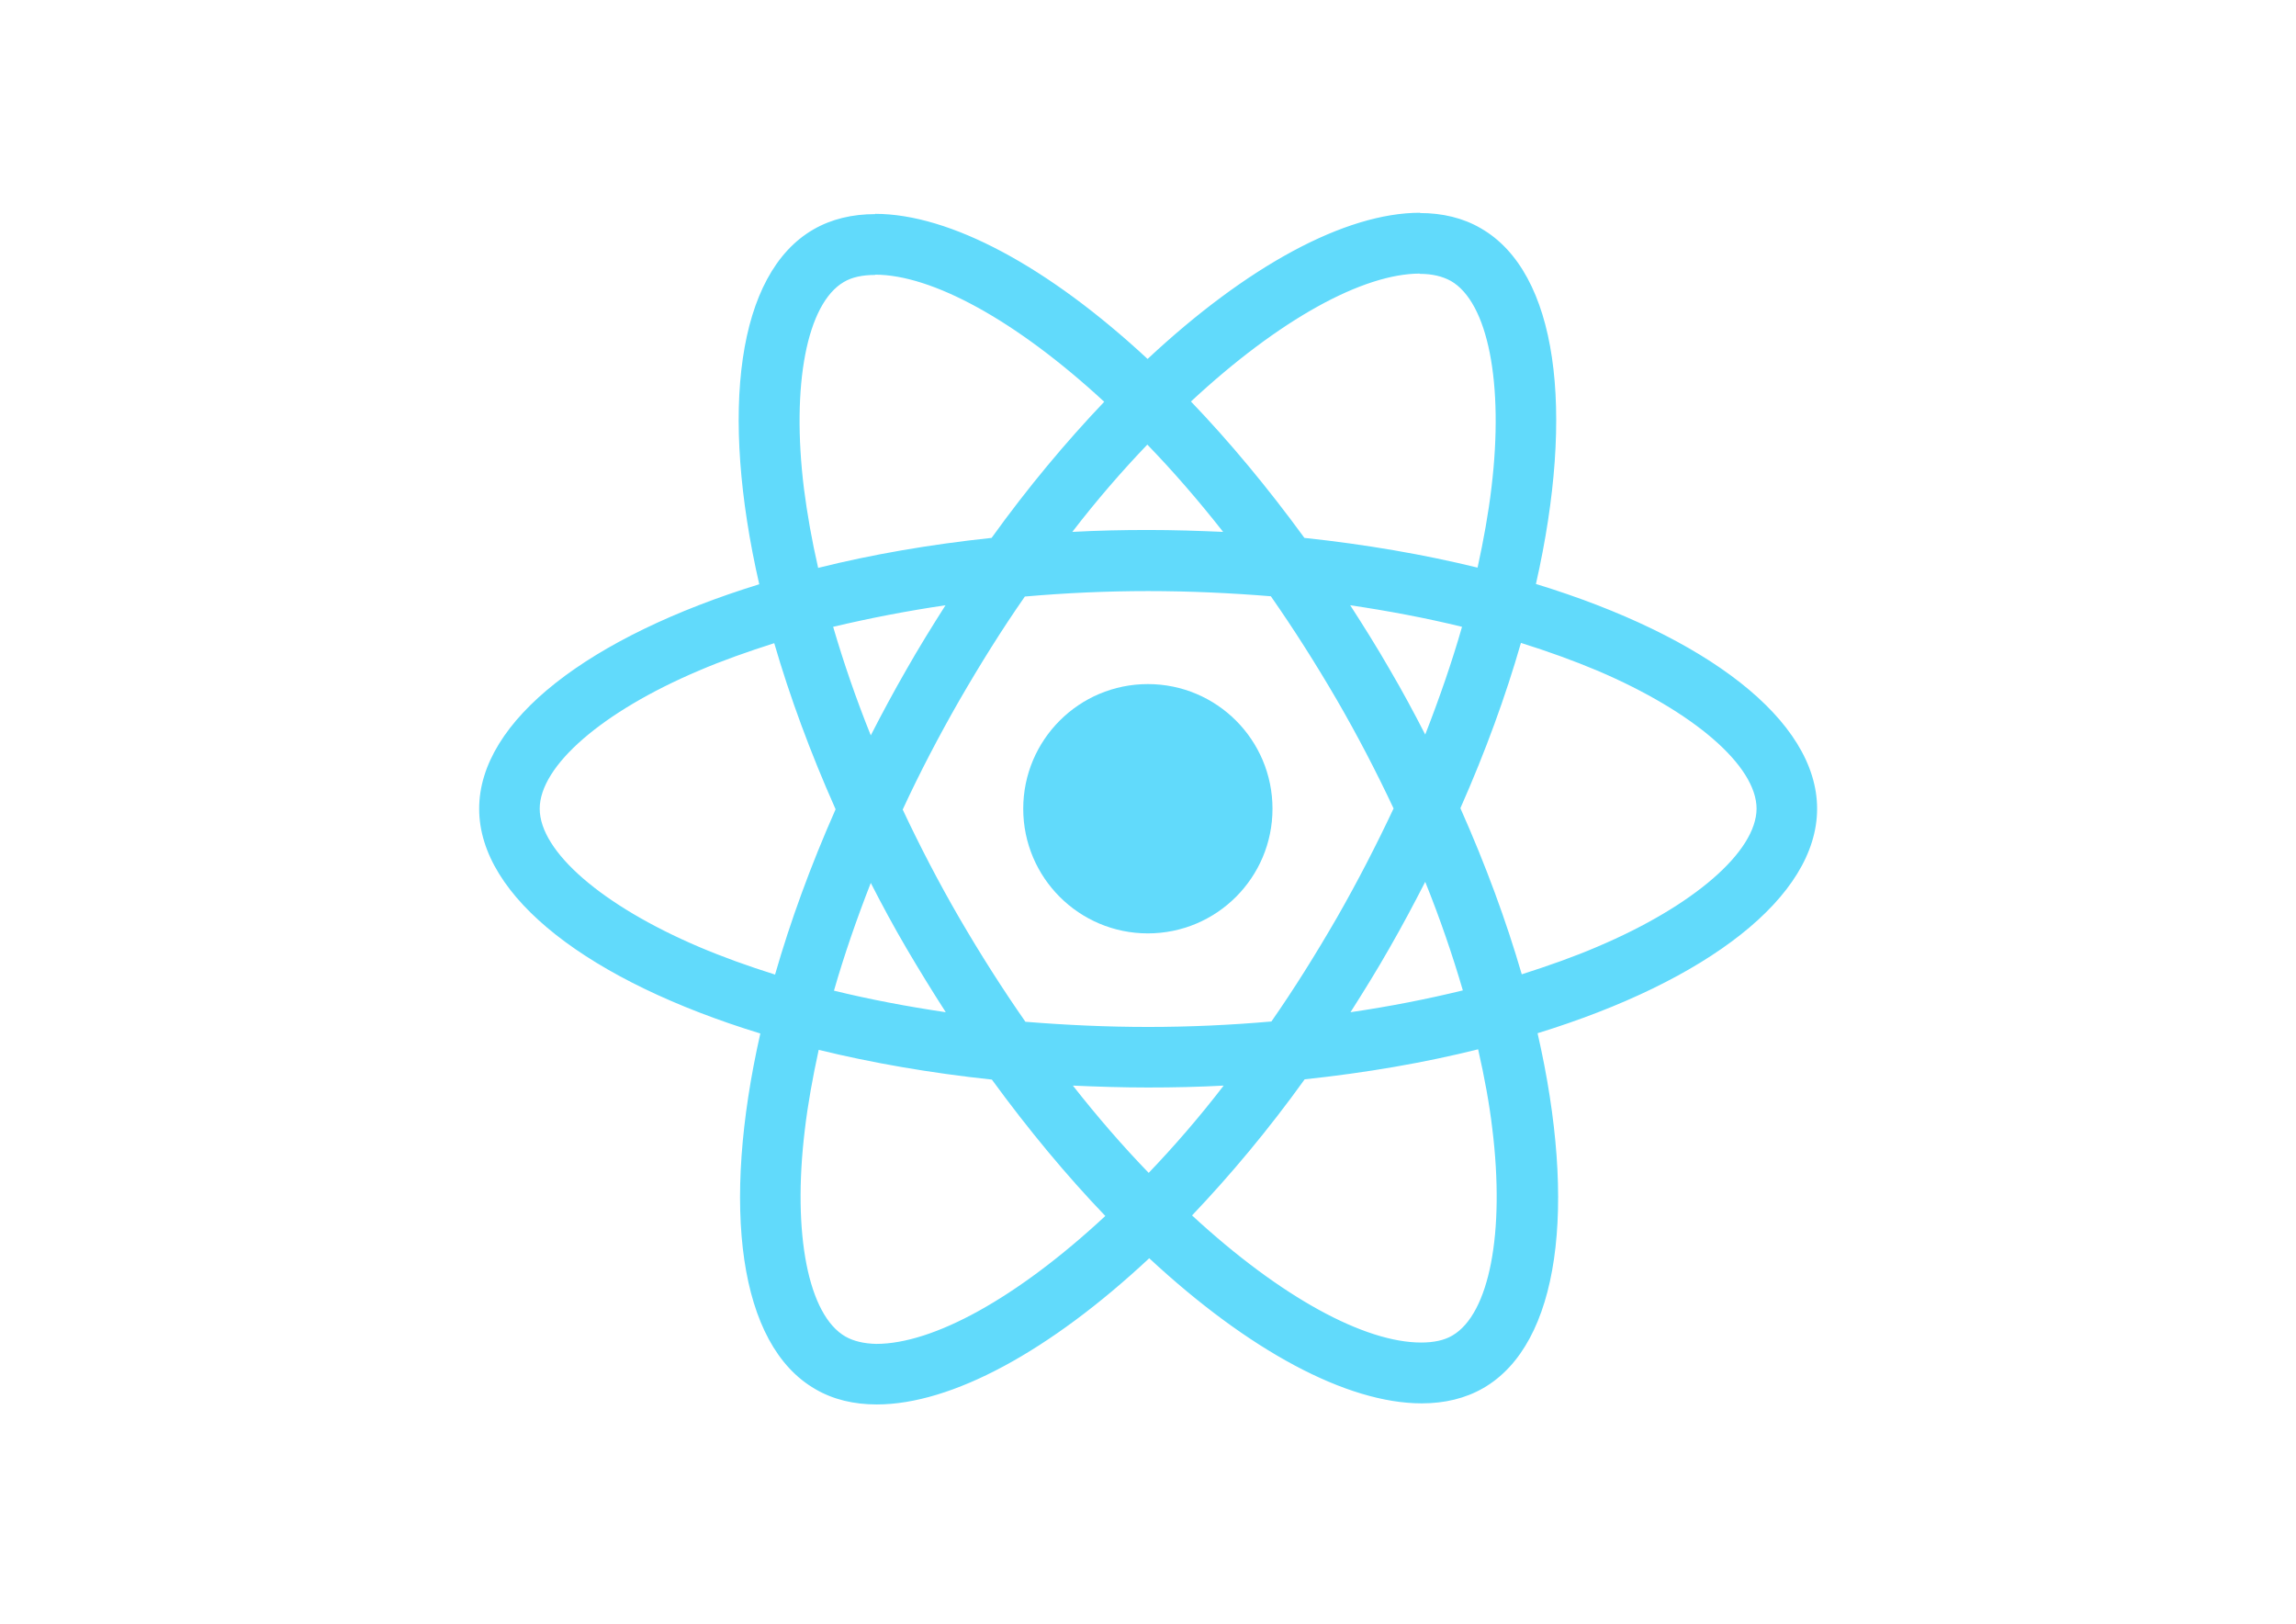
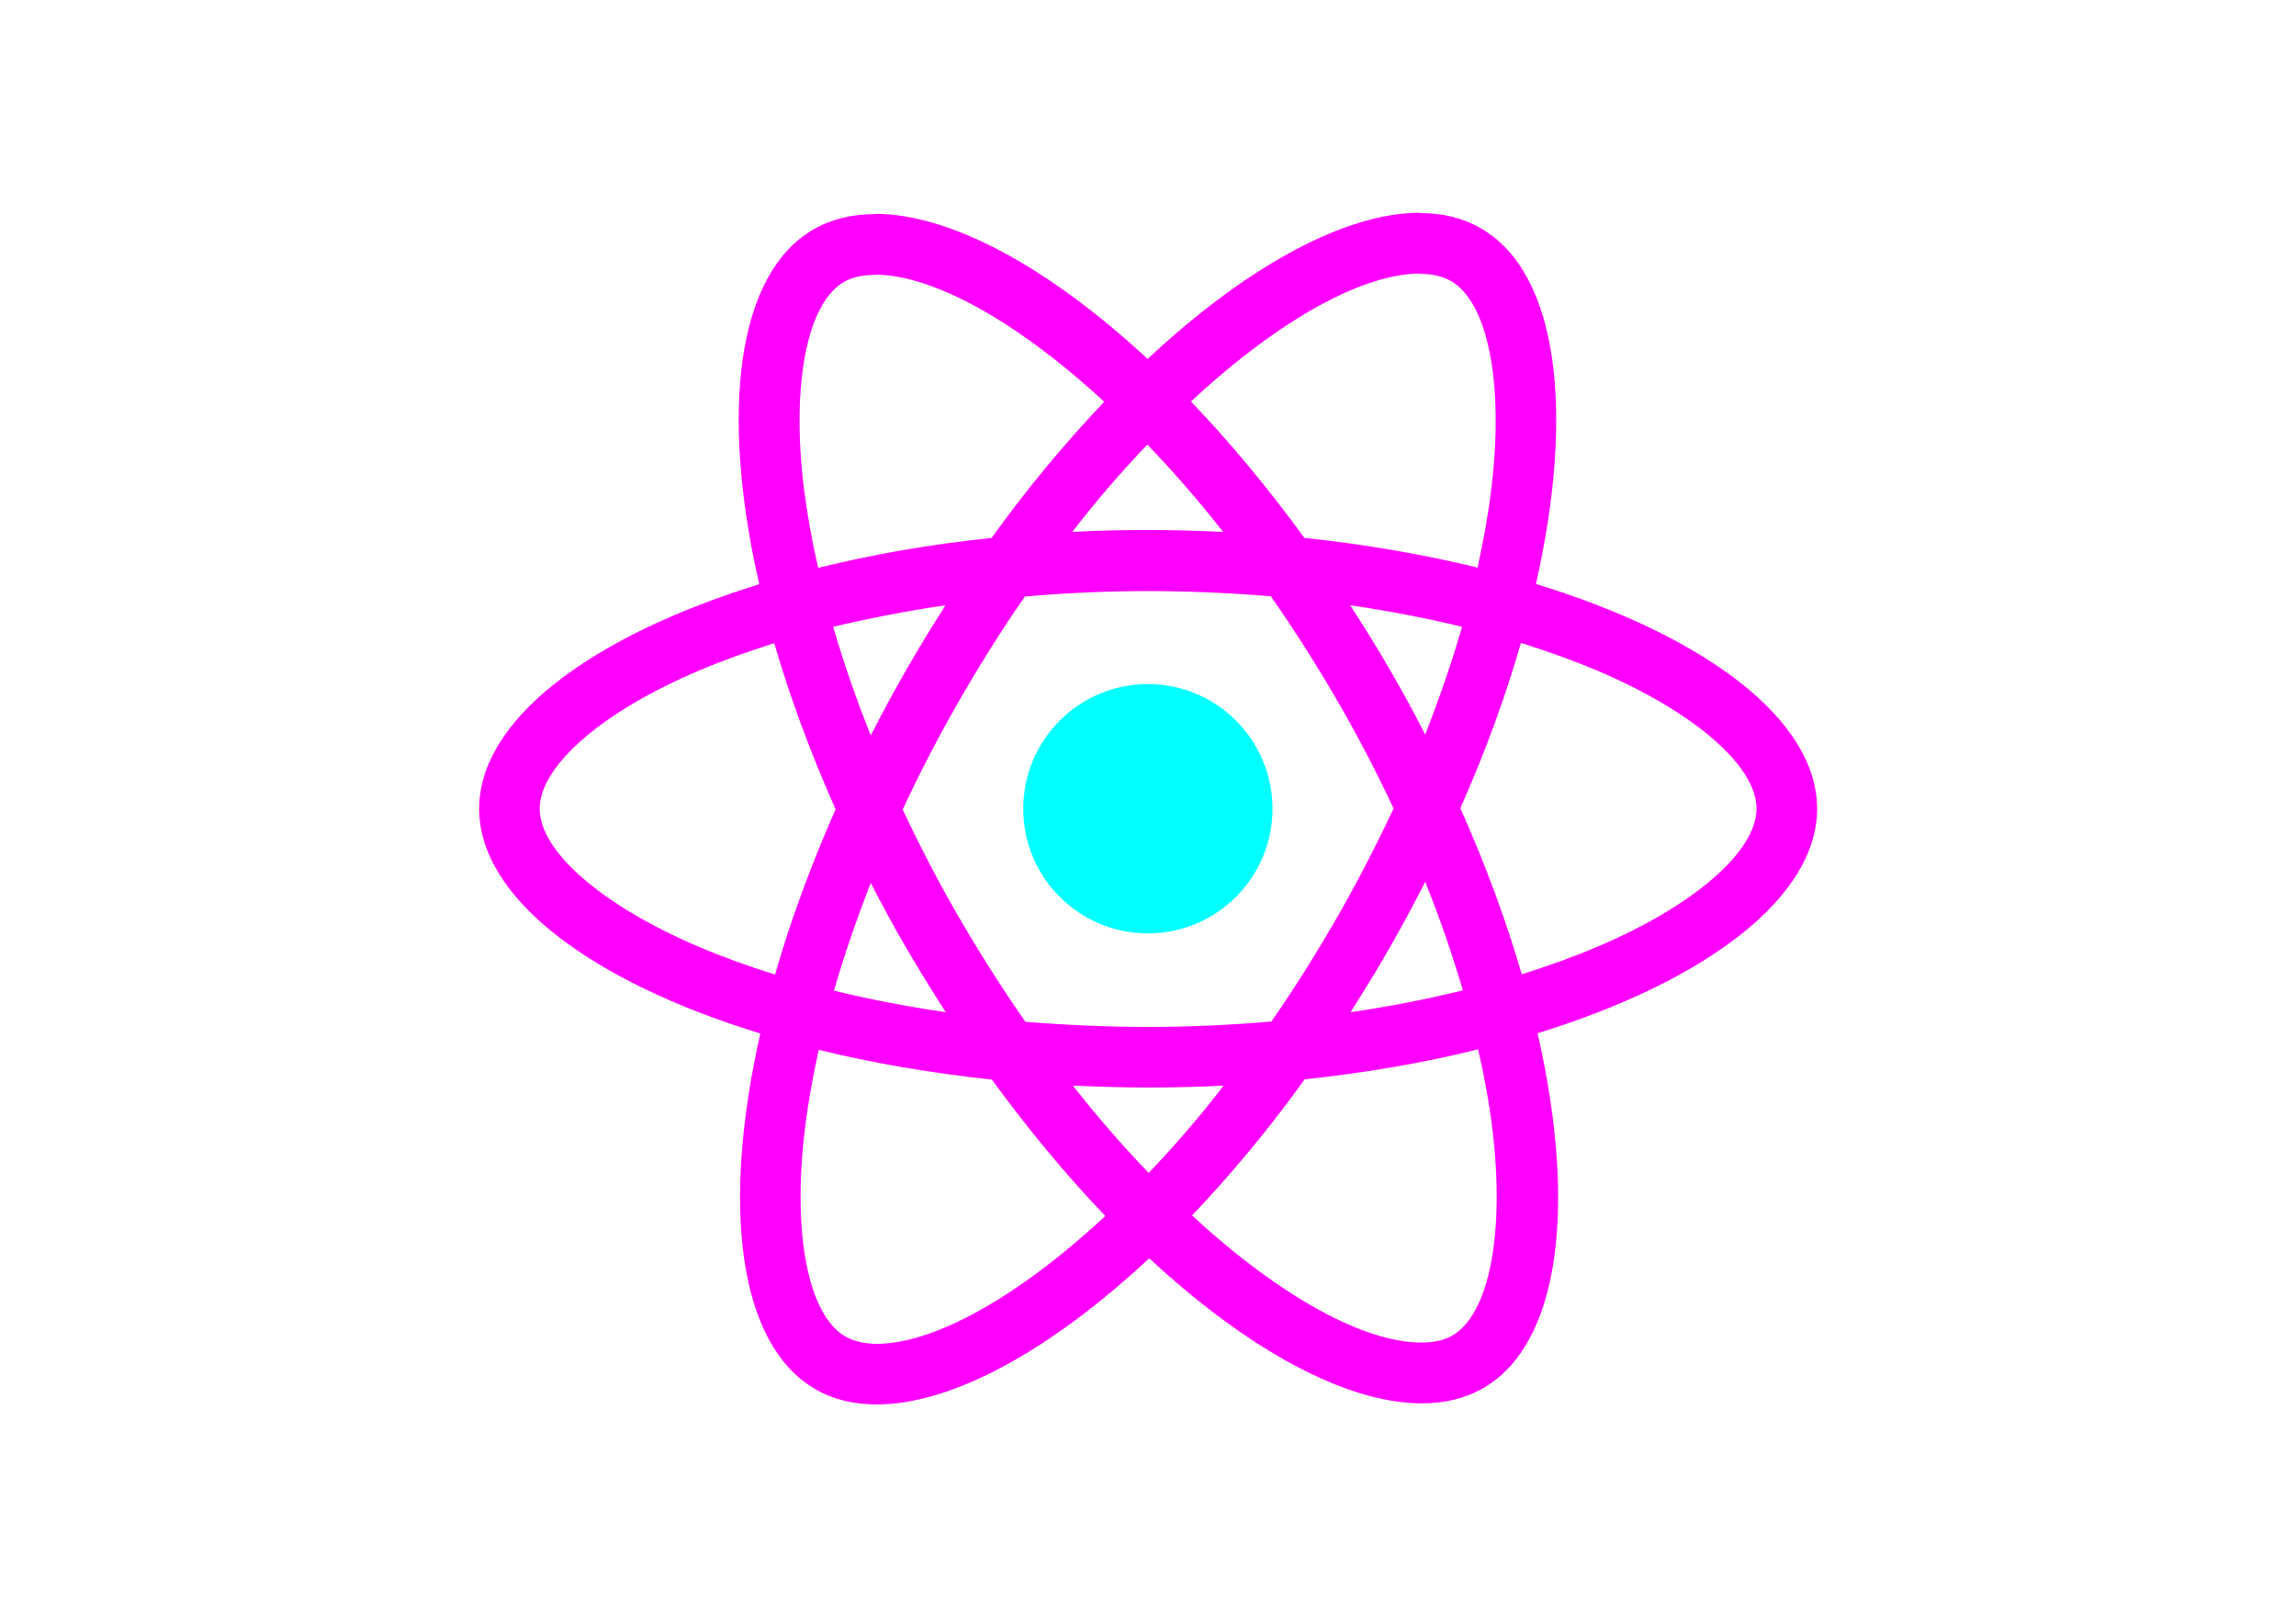
<svg xmlns="http://www.w3.org/2000/svg" viewBox="0 0 841.9 595.3">
-   <g fill="#61DAFB">
+   <g fill="#ff00ff">
    <path d="M666.3 296.5c0-32.5-40.7-63.3-103.1-82.4 14.4-63.6 8-114.2-20.2-130.4-6.5-3.8-14.1-5.6-22.4-5.6v22.3c4.6 0 8.3.9 11.4 2.6 13.6 7.8 19.5 37.5 14.9 75.7-1.1 9.4-2.9 19.3-5.1 29.4-19.6-4.8-41-8.5-63.5-10.9-13.5-18.5-27.5-35.3-41.6-50 32.6-30.3 63.2-46.9 84-46.9V78c-27.5 0-63.5 19.6-99.9 53.6-36.4-33.8-72.4-53.2-99.9-53.2v22.3c20.7 0 51.4 16.5 84 46.6-14 14.7-28 31.4-41.3 49.9-22.6 2.4-44 6.1-63.6 11-2.3-10-4-19.7-5.2-29-4.7-38.2 1.1-67.9 14.6-75.8 3-1.8 6.9-2.6 11.5-2.6V78.5c-8.4 0-16 1.8-22.6 5.6-28.1 16.2-34.4 66.7-19.9 130.1-62.2 19.2-102.7 49.9-102.7 82.3 0 32.5 40.7 63.3 103.1 82.4-14.4 63.6-8 114.2 20.2 130.4 6.5 3.8 14.1 5.6 22.5 5.6 27.5 0 63.5-19.6 99.9-53.6 36.4 33.8 72.4 53.2 99.9 53.2 8.4 0 16-1.8 22.6-5.6 28.1-16.2 34.4-66.7 19.9-130.1 62-19.1 102.5-49.9 102.5-82.3zm-130.2-66.7c-3.7 12.9-8.3 26.2-13.5 39.5-4.1-8-8.4-16-13.1-24-4.6-8-9.5-15.8-14.4-23.4 14.2 2.1 27.9 4.7 41 7.9zm-45.8 106.5c-7.8 13.5-15.8 26.3-24.1 38.2-14.9 1.3-30 2-45.2 2-15.1 0-30.2-.7-45-1.9-8.3-11.9-16.4-24.6-24.2-38-7.6-13.1-14.5-26.4-20.8-39.8 6.2-13.4 13.2-26.8 20.7-39.9 7.8-13.5 15.8-26.3 24.1-38.2 14.9-1.3 30-2 45.2-2 15.1 0 30.2.7 45 1.9 8.3 11.9 16.4 24.6 24.2 38 7.6 13.1 14.5 26.4 20.8 39.8-6.3 13.4-13.2 26.8-20.7 39.9zm32.3-13c5.4 13.4 10 26.8 13.8 39.8-13.1 3.2-26.9 5.9-41.2 8 4.9-7.7 9.8-15.6 14.4-23.7 4.6-8 8.9-16.1 13-24.1zM421.2 430c-9.3-9.6-18.6-20.3-27.8-32 9 .4 18.2.7 27.5.7 9.4 0 18.7-.2 27.8-.7-9 11.7-18.3 22.4-27.5 32zm-74.4-58.9c-14.2-2.1-27.9-4.7-41-7.9 3.7-12.9 8.3-26.2 13.5-39.5 4.1 8 8.4 16 13.1 24 4.7 8 9.5 15.8 14.4 23.4zM420.7 163c9.3 9.6 18.6 20.3 27.8 32-9-.4-18.2-.7-27.5-.7-9.4 0-18.7.2-27.8.7 9-11.7 18.3-22.4 27.5-32zm-74 58.9c-4.9 7.7-9.8 15.6-14.4 23.7-4.6 8-8.9 16-13 24-5.4-13.4-10-26.8-13.8-39.8 13.1-3.1 26.9-5.8 41.2-7.9zm-90.5 125.2c-35.4-15.1-58.3-34.9-58.3-50.6 0-15.7 22.9-35.6 58.3-50.6 8.6-3.7 18-7 27.7-10.1 5.7 19.6 13.2 40 22.5 60.9-9.2 20.8-16.6 41.1-22.2 60.6-9.9-3.1-19.3-6.5-28-10.2zM310 490c-13.6-7.8-19.5-37.5-14.9-75.7 1.1-9.4 2.9-19.3 5.1-29.4 19.6 4.8 41 8.5 63.5 10.9 13.5 18.5 27.5 35.3 41.6 50-32.6 30.3-63.2 46.9-84 46.9-4.5-.1-8.3-1-11.3-2.7zm237.2-76.2c4.7 38.2-1.1 67.9-14.6 75.8-3 1.8-6.9 2.6-11.5 2.6-20.7 0-51.4-16.5-84-46.6 14-14.7 28-31.4 41.3-49.9 22.6-2.4 44-6.1 63.6-11 2.3 10.1 4.1 19.8 5.2 29.1zm38.5-66.7c-8.6 3.7-18 7-27.7 10.1-5.7-19.6-13.2-40-22.5-60.9 9.2-20.8 16.6-41.1 22.2-60.6 9.9 3.1 19.3 6.5 28.1 10.2 35.4 15.1 58.3 34.9 58.3 50.6-.1 15.7-23 35.6-58.4 50.6zM320.8 78.4z" />
+   </g>
+   <g fill="#00ffff">
    <circle cx="420.9" cy="296.5" r="45.7" />
    <path d="M520.5 78.1z" />
  </g>
</svg>
